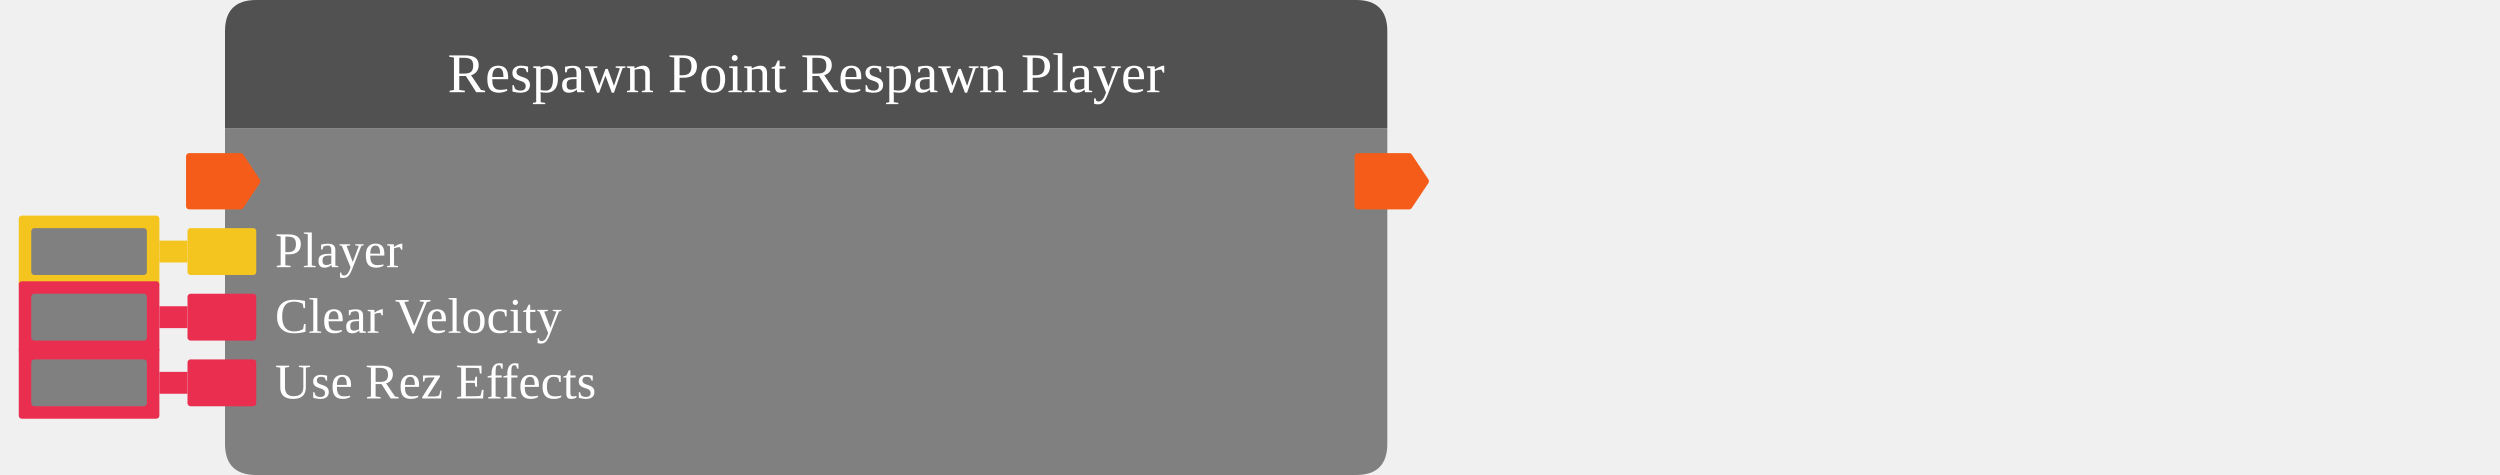
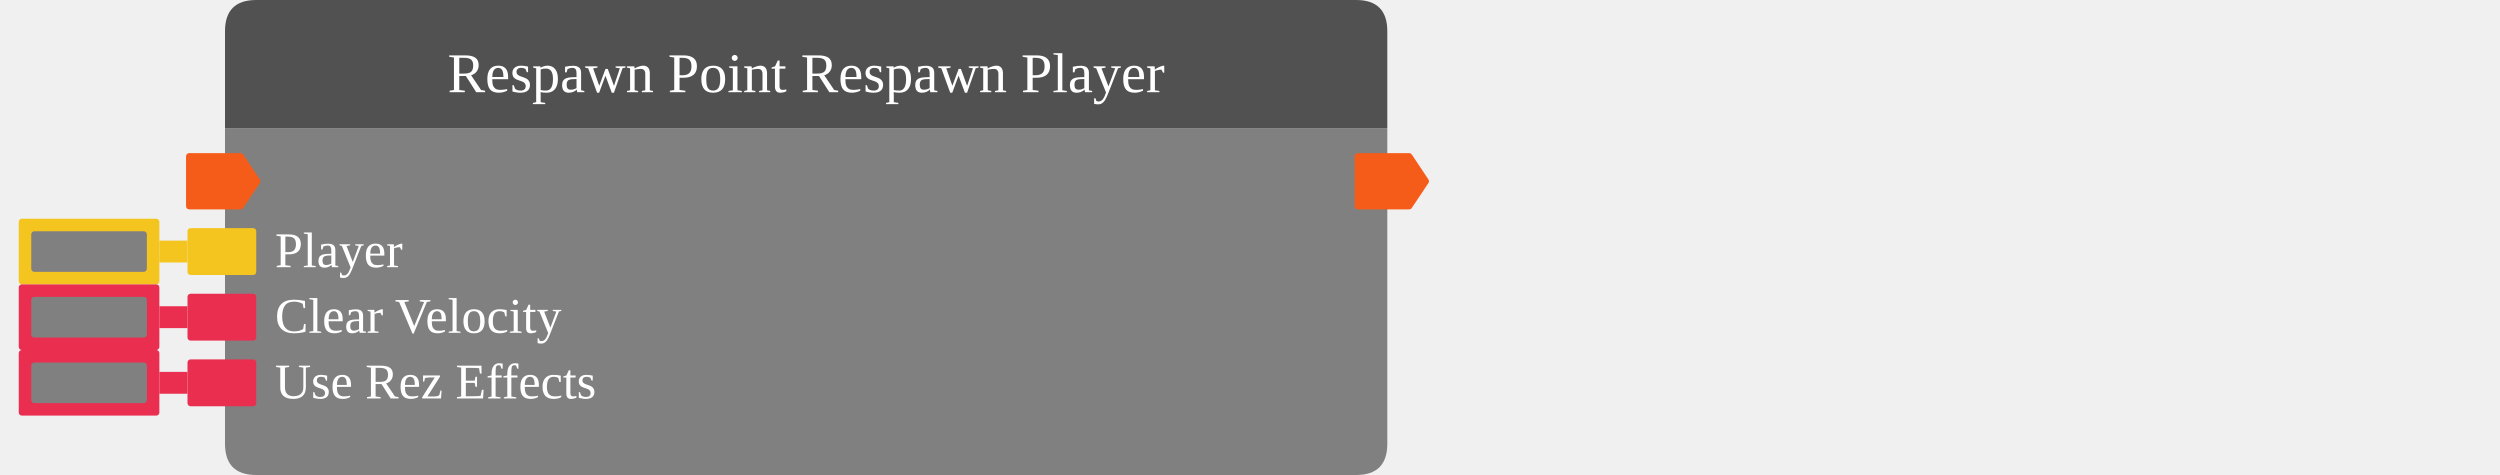
<svg xmlns="http://www.w3.org/2000/svg" width="800" height="152" viewbox="0 0 800 152">
  <path fill="#818081" d="M72, 41 v101 q0,10,10,10 h351.94 q10,0,10,-10 v-101 h371.94" />
  <path d="M77,49h-16.465c-0.552,0,-1,0.448,-1,1v16c0,0.552,0.448,1,1,1h16.465c0.334,0,0.647,-0.167,0.832,-0.445l5.333,-8c0.224,-0.336,0.224,-0.774,0,-1.11l-5.333,-8c-0.185,-0.278,-0.498,-0.445,-0.832,-0.445z" fill="#F55C1A" />
  <text x="88" y="61.5" fill="white" text-anchor="start" font-size="medium" class="uwuntu" />
  <g filter="url(#filter0_di_2556_19132)">
    <rect x="60" y="73" width="22" height="15" rx="1" fill="#F5C51F" />
  </g>
  <g filter="url(#filter1_di_2556_19132)">
-     <rect x="6" y="69" width="45" height="23" rx="1" fill="#F5C51F" />
-     <rect x="10" y="73.001" width="37" height="15" rx="1" fill="#818081" />
+     <rect x="6" y="70" width="45" height="21" rx="1" fill="#F5C51F" />
+     <rect x="10" y="74.001" width="37" height="13" rx="1" fill="#818081" />
  </g>
  <g filter="url(#filter2_di_2556_19132)">
    <rect x="51" y="77" width="9" height="7" fill="#F5C51F" />
  </g>
  <text x="88" y="85.5" fill="white" text-anchor="start" font-size="medium" class="uwuntu">Player</text>
  <g filter="url(#filter0_di_2556_19132)">
    <rect x="60" y="94" width="22" height="15" rx="1" fill="#EA2E50" />
  </g>
  <g filter="url(#filter1_di_2556_19132)">
-     <rect x="6" y="90" width="45" height="23" rx="1" fill="#EA2E50" />
-     <rect x="10" y="94.001" width="37" height="15" rx="1" fill="#818081" />
+     <rect x="6" y="91" width="45" height="21" rx="1" fill="#EA2E50" />
+     <rect x="10" y="95.001" width="37" height="13" rx="1" fill="#818081" />
  </g>
  <g filter="url(#filter2_di_2556_19132)">
    <rect x="51" y="98" width="9" height="7" fill="#EA2E50" />
  </g>
  <text x="88" y="106.5" fill="white" text-anchor="start" font-size="medium" class="uwuntu">Clear Velocity</text>
  <g filter="url(#filter0_di_2556_19132)">
    <rect x="60" y="115" width="22" height="15" rx="1" fill="#EA2E50" />
  </g>
  <g filter="url(#filter1_di_2556_19132)">
-     <rect x="6" y="111" width="45" height="23" rx="1" fill="#EA2E50" />
-     <rect x="10" y="115.001" width="37" height="15" rx="1" fill="#818081" />
+     <rect x="6" y="112" width="45" height="21" rx="1" fill="#EA2E50" />
+     <rect x="10" y="116.001" width="37" height="13" rx="1" fill="#818081" />
  </g>
  <g filter="url(#filter2_di_2556_19132)">
    <rect x="51" y="119" width="9" height="7" fill="#EA2E50" />
  </g>
  <text x="88" y="127.5" fill="white" text-anchor="start" font-size="medium" class="uwuntu">Use Rez Effects</text>
  <path d="M450.94,49h-16.465c-0.552,0,-1,0.448,-1,1v16c0,0.552,0.448,1,1,1h16.465c0.334,0,0.647,-0.167,0.832,-0.445l5.333,-8c0.224,-0.336,0.224,-0.774,0,-1.11l-5.333,-8c-0.185,-0.278,-0.498,-0.445,-0.832,-0.445z" fill="#F55C1A" />
  <text x="427.94" y="61.5" fill="white" text-anchor="end" font-size="medium" class="uwuntu" />
  <path d="M72, 41 v-31 q0,-10,10,-10 h351.94 q10,0,10,10 v31 h-371.94" fill="#525152" />
  <text x="257.97" y="29.5" fill="white" text-anchor="middle" font-size="18px" class="uwuntu">Respawn Point Respawn Player</text>
</svg>
